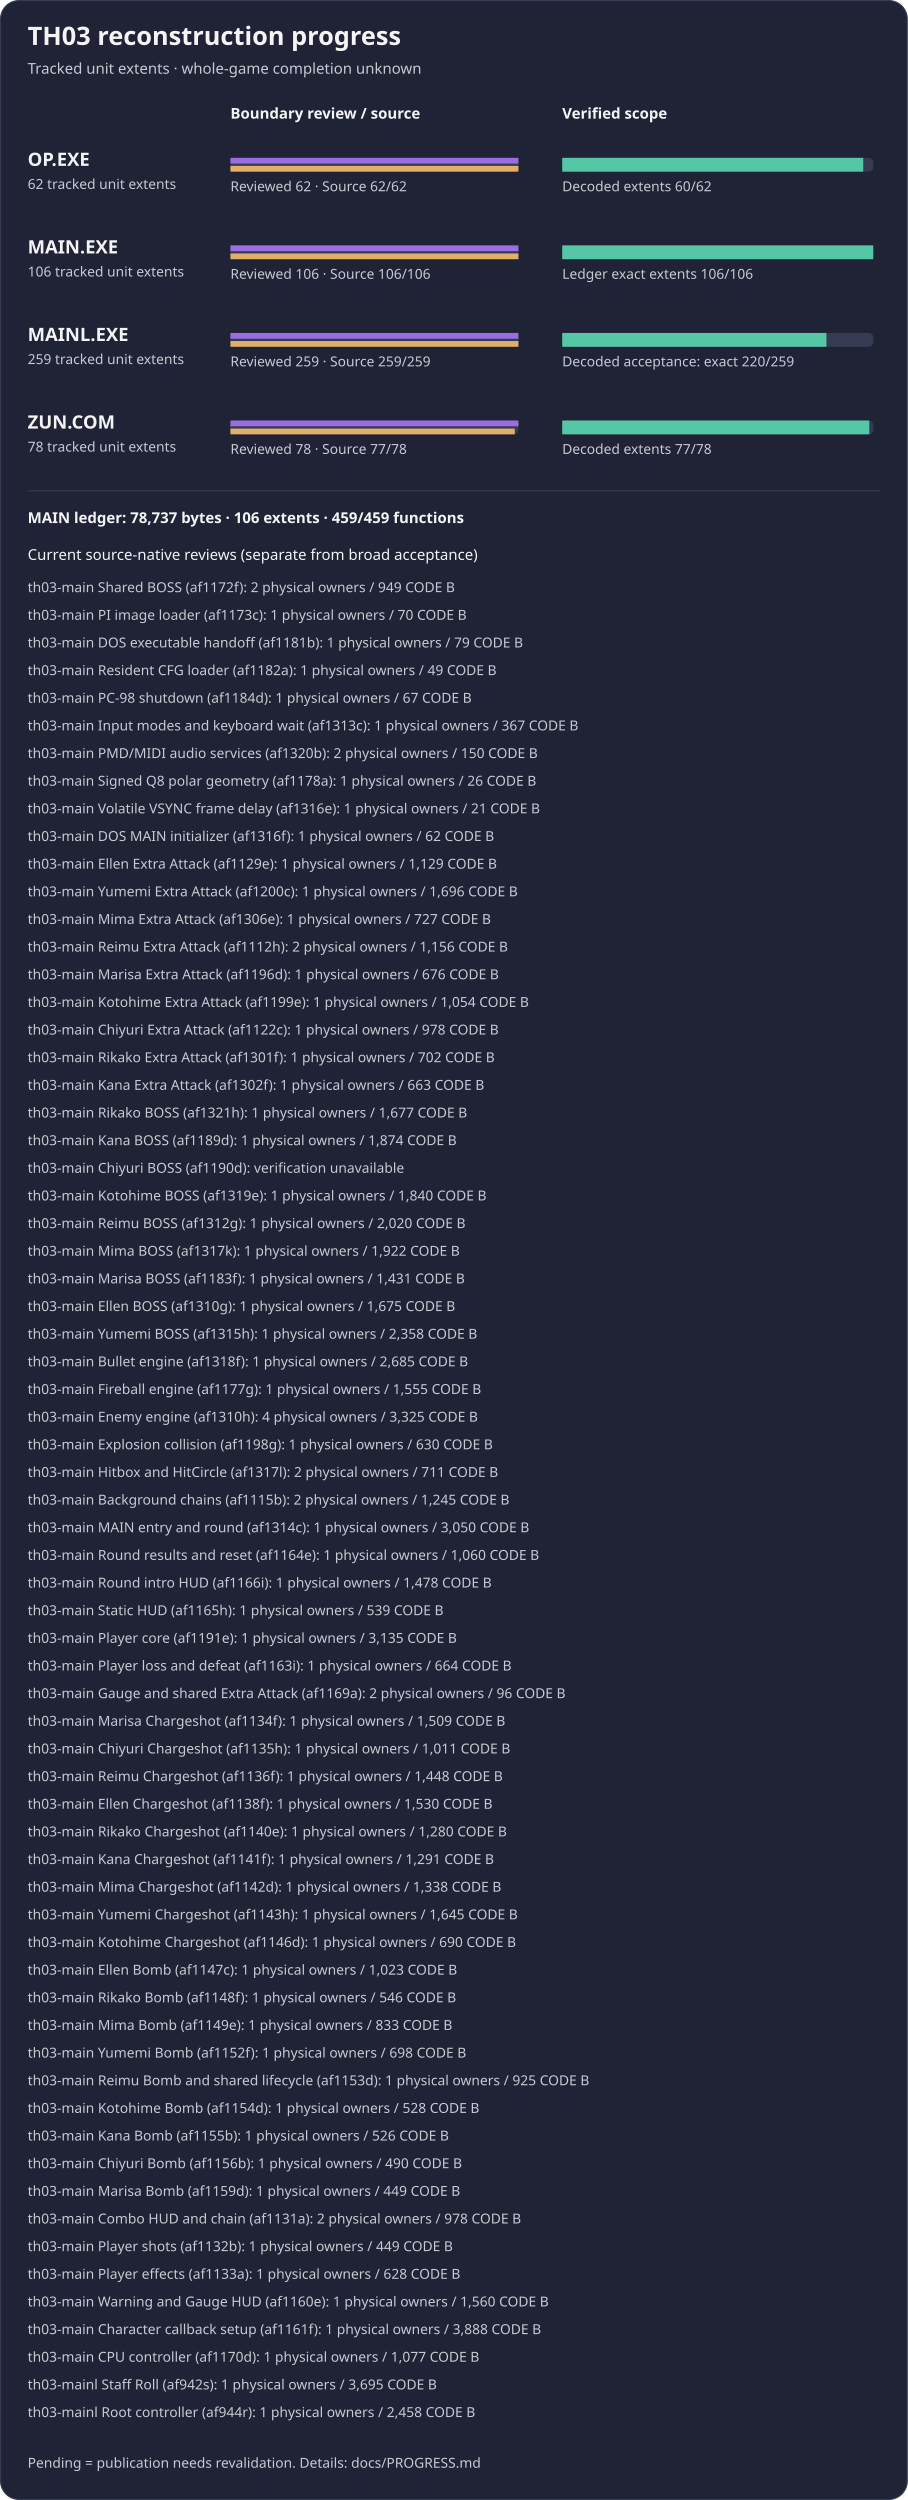
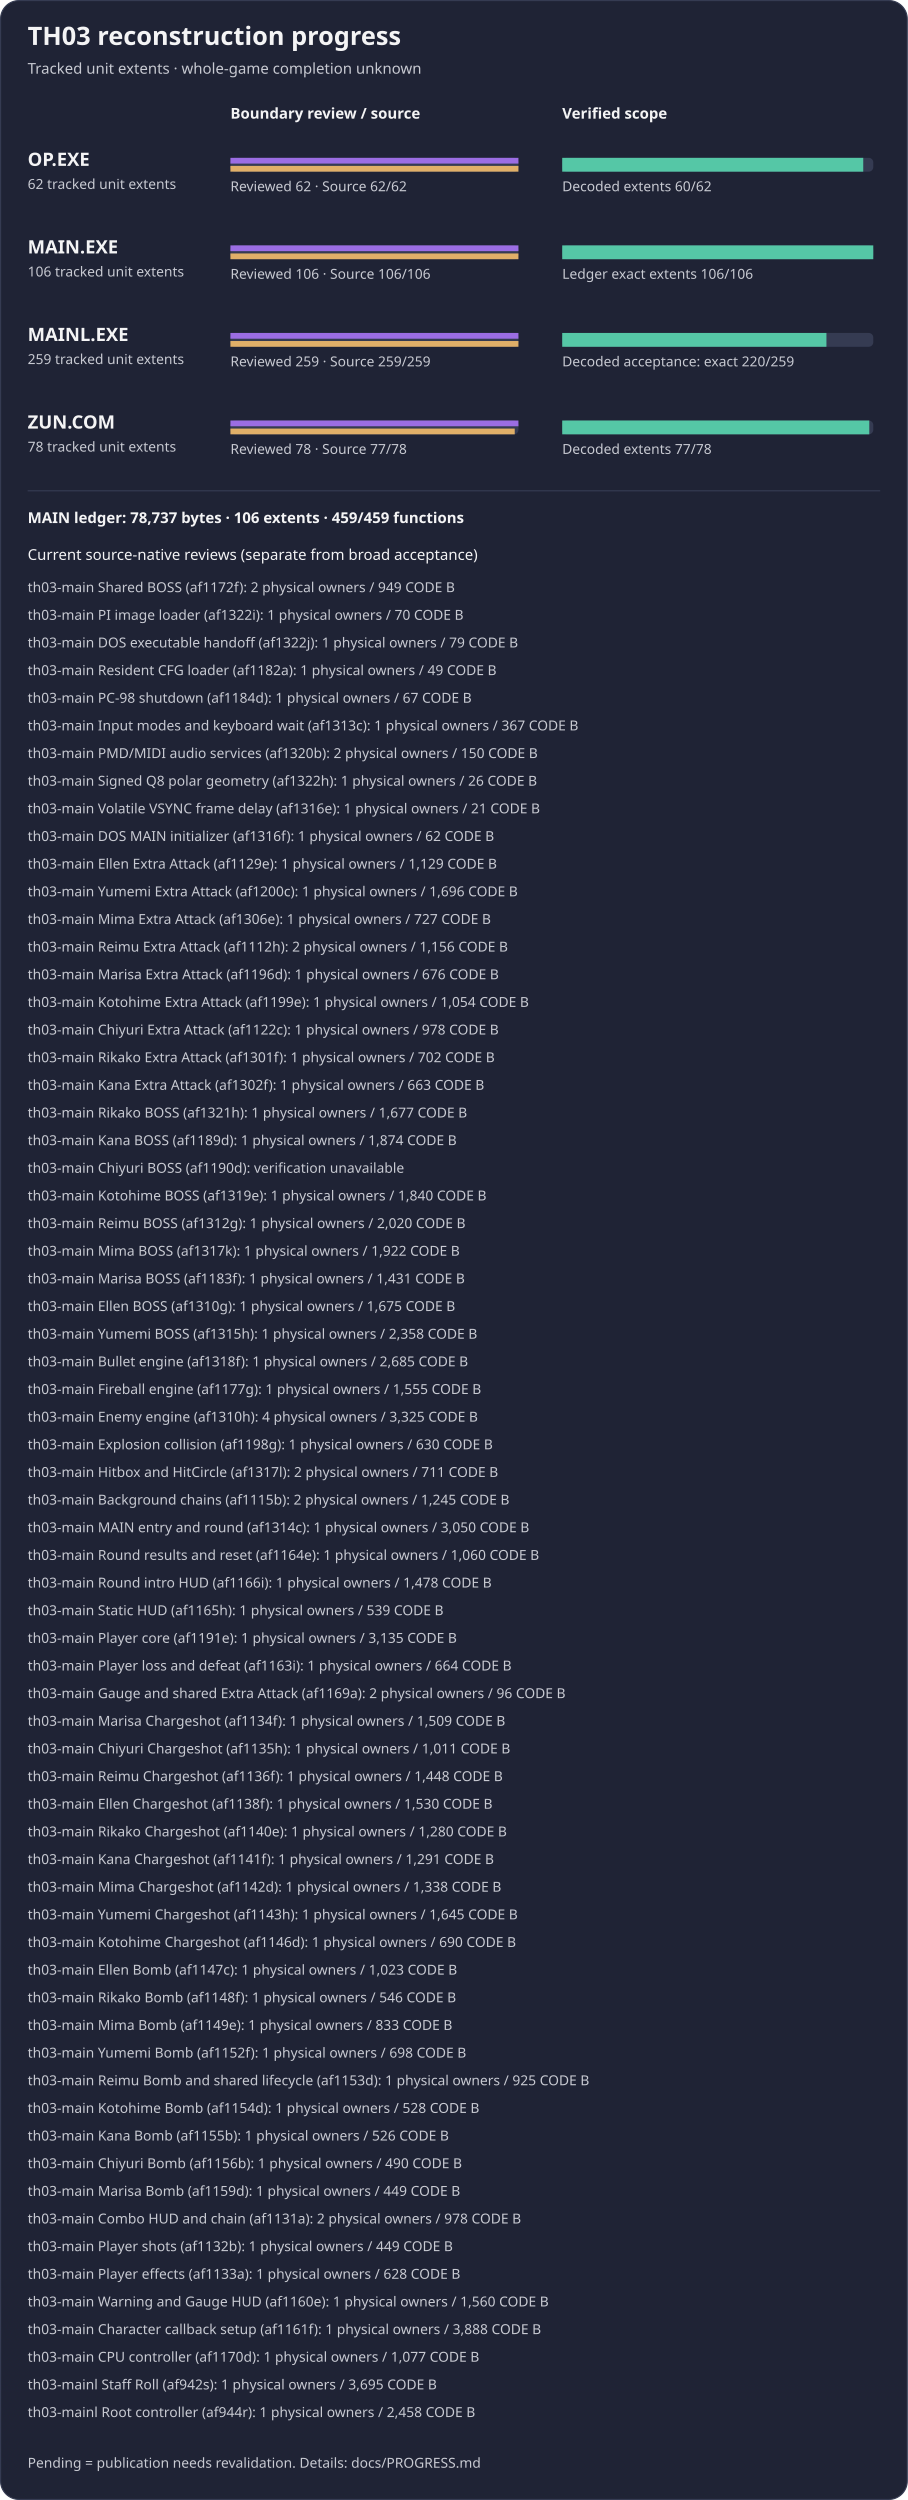
<svg xmlns="http://www.w3.org/2000/svg" width="788" height="2170" viewBox="0 0 788 2170" role="img" aria-label="TH03 reviewed subset reconstruction progress">
  <rect x="0.5" y="0.5" width="787" height="2169" rx="16" fill="#1f2335" stroke="#353b52" />
  <text x="24" y="39" fill="#f4f4f5" font-family="sans-serif" font-size="22" font-weight="600">TH03 reconstruction progress</text>
  <text x="24" y="64" fill="#c8cad2" font-family="sans-serif" font-size="13">Tracked unit extents · whole-game completion unknown</text>
  <text x="200" y="103" fill="#f4f4f5" font-family="sans-serif" font-size="13" font-weight="600">Boundary review / source</text>
  <text x="488" y="103" fill="#f4f4f5" font-family="sans-serif" font-size="13" font-weight="600">Verified scope</text>
  <g aria-label="OP.EXE bars count tracked unit extents, not functions; source-present is not exact">
    <text x="24" y="144" fill="#f4f4f5" font-family="sans-serif" font-size="16" font-weight="600">OP.EXE</text>
    <text x="24" y="164" fill="#c8cad2" font-family="sans-serif" font-size="12">62 tracked unit extents</text>
    <rect x="200" y="137" width="250" height="12" rx="4" fill="#353b52" />
    <rect x="488" y="137" width="270" height="12" rx="4" fill="#353b52" />
    <rect x="200" y="137" width="250.00" height="5" fill="#9b6de3" />
    <rect x="200" y="144" width="250.00" height="5" fill="#e0af68" />
    <rect x="488" y="137" width="261.29" height="12" fill="#55c7a6" />
    <text x="200" y="166" fill="#c8cad2" font-family="sans-serif" font-size="12">Reviewed 62 · Source 62/62</text>
    <text x="488" y="166" fill="#c8cad2" font-family="sans-serif" font-size="12">Decoded extents 60/62</text>
  </g>
  <g aria-label="MAIN.EXE bars count tracked unit extents, not functions; source-present is not exact">
    <text x="24" y="220" fill="#f4f4f5" font-family="sans-serif" font-size="16" font-weight="600">MAIN.EXE</text>
    <text x="24" y="240" fill="#c8cad2" font-family="sans-serif" font-size="12">106 tracked unit extents</text>
    <rect x="200" y="213" width="250" height="12" rx="4" fill="#353b52" />
    <rect x="488" y="213" width="270" height="12" rx="4" fill="#353b52" />
    <rect x="200" y="213" width="250.00" height="5" fill="#9b6de3" />
    <rect x="200" y="220" width="250.00" height="5" fill="#e0af68" />
    <rect x="488" y="213" width="270.00" height="12" fill="#55c7a6" />
    <text x="200" y="242" fill="#c8cad2" font-family="sans-serif" font-size="12">Reviewed 106 · Source 106/106</text>
    <text x="488" y="242" fill="#c8cad2" font-family="sans-serif" font-size="12">Ledger exact extents 106/106</text>
  </g>
  <g aria-label="MAINL bars count tracked unit extents, not functions; source-present is not exact">
    <text x="24" y="296" fill="#f4f4f5" font-family="sans-serif" font-size="16" font-weight="600">MAINL.EXE</text>
    <text x="24" y="316" fill="#c8cad2" font-family="sans-serif" font-size="12">259 tracked unit extents</text>
    <rect x="200" y="289" width="250" height="12" rx="4" fill="#353b52" />
    <rect x="488" y="289" width="270" height="12" rx="4" fill="#353b52" />
    <rect x="200" y="289" width="250.00" height="5" fill="#9b6de3" />
    <rect x="200" y="296" width="250.00" height="5" fill="#e0af68" />
    <rect x="488" y="289" width="229.34" height="12" fill="#55c7a6" />
    <text x="200" y="318" fill="#c8cad2" font-family="sans-serif" font-size="12">Reviewed 259 · Source 259/259</text>
    <text x="488" y="318" fill="#c8cad2" font-family="sans-serif" font-size="12">Decoded acceptance: exact 220/259</text>
  </g>
  <g aria-label="ZUN.COM bars count tracked unit extents, not functions; source-present is not exact">
    <text x="24" y="372" fill="#f4f4f5" font-family="sans-serif" font-size="16" font-weight="600">ZUN.COM</text>
    <text x="24" y="392" fill="#c8cad2" font-family="sans-serif" font-size="12">78 tracked unit extents</text>
    <rect x="200" y="365" width="250" height="12" rx="4" fill="#353b52" />
    <rect x="488" y="365" width="270" height="12" rx="4" fill="#353b52" />
    <rect x="200" y="365" width="250.00" height="5" fill="#9b6de3" />
    <rect x="200" y="372" width="246.79" height="5" fill="#e0af68" />
    <rect x="488" y="365" width="266.54" height="12" fill="#55c7a6" />
    <text x="200" y="394" fill="#c8cad2" font-family="sans-serif" font-size="12">Reviewed 78 · Source 77/78</text>
    <text x="488" y="394" fill="#c8cad2" font-family="sans-serif" font-size="12">Decoded extents 77/78</text>
  </g>
  <path d="M24 426 H764" stroke="#353b52" />
  <text x="24" y="454" fill="#f4f4f5" font-family="sans-serif" font-size="13" font-weight="600">MAIN ledger: 78,737 bytes · 106 extents · 459/459 functions</text>
  <text x="24" y="486" fill="#f4f4f5" font-family="sans-serif" font-size="13">Current source-native reviews (separate from broad acceptance)</text>
  <text x="24" y="514" fill="#c8cad2" font-family="sans-serif" font-size="12">th03-main Shared BOSS (af1172f): 2 physical owners / 949 CODE B</text>
-   <text x="24" y="538" fill="#c8cad2" font-family="sans-serif" font-size="12">th03-main PI image loader (af1173c): 1 physical owners / 70 CODE B</text>
-   <text x="24" y="562" fill="#c8cad2" font-family="sans-serif" font-size="12">th03-main DOS executable handoff (af1181b): 1 physical owners / 79 CODE B</text>
+   <text x="24" y="538" fill="#c8cad2" font-family="sans-serif" font-size="12">th03-main PI image loader (af1322i): 1 physical owners / 70 CODE B</text>
+   <text x="24" y="562" fill="#c8cad2" font-family="sans-serif" font-size="12">th03-main DOS executable handoff (af1322j): 1 physical owners / 79 CODE B</text>
  <text x="24" y="586" fill="#c8cad2" font-family="sans-serif" font-size="12">th03-main Resident CFG loader (af1182a): 1 physical owners / 49 CODE B</text>
  <text x="24" y="610" fill="#c8cad2" font-family="sans-serif" font-size="12">th03-main PC-98 shutdown (af1184d): 1 physical owners / 67 CODE B</text>
  <text x="24" y="634" fill="#c8cad2" font-family="sans-serif" font-size="12">th03-main Input modes and keyboard wait (af1313c): 1 physical owners / 367 CODE B</text>
  <text x="24" y="658" fill="#c8cad2" font-family="sans-serif" font-size="12">th03-main PMD/MIDI audio services (af1320b): 2 physical owners / 150 CODE B</text>
-   <text x="24" y="682" fill="#c8cad2" font-family="sans-serif" font-size="12">th03-main Signed Q8 polar geometry (af1178a): 1 physical owners / 26 CODE B</text>
+   <text x="24" y="682" fill="#c8cad2" font-family="sans-serif" font-size="12">th03-main Signed Q8 polar geometry (af1322h): 1 physical owners / 26 CODE B</text>
  <text x="24" y="706" fill="#c8cad2" font-family="sans-serif" font-size="12">th03-main Volatile VSYNC frame delay (af1316e): 1 physical owners / 21 CODE B</text>
  <text x="24" y="730" fill="#c8cad2" font-family="sans-serif" font-size="12">th03-main DOS MAIN initializer (af1316f): 1 physical owners / 62 CODE B</text>
  <text x="24" y="754" fill="#c8cad2" font-family="sans-serif" font-size="12">th03-main Ellen Extra Attack (af1129e): 1 physical owners / 1,129 CODE B</text>
  <text x="24" y="778" fill="#c8cad2" font-family="sans-serif" font-size="12">th03-main Yumemi Extra Attack (af1200c): 1 physical owners / 1,696 CODE B</text>
  <text x="24" y="802" fill="#c8cad2" font-family="sans-serif" font-size="12">th03-main Mima Extra Attack (af1306e): 1 physical owners / 727 CODE B</text>
  <text x="24" y="826" fill="#c8cad2" font-family="sans-serif" font-size="12">th03-main Reimu Extra Attack (af1112h): 2 physical owners / 1,156 CODE B</text>
  <text x="24" y="850" fill="#c8cad2" font-family="sans-serif" font-size="12">th03-main Marisa Extra Attack (af1196d): 1 physical owners / 676 CODE B</text>
  <text x="24" y="874" fill="#c8cad2" font-family="sans-serif" font-size="12">th03-main Kotohime Extra Attack (af1199e): 1 physical owners / 1,054 CODE B</text>
  <text x="24" y="898" fill="#c8cad2" font-family="sans-serif" font-size="12">th03-main Chiyuri Extra Attack (af1122c): 1 physical owners / 978 CODE B</text>
  <text x="24" y="922" fill="#c8cad2" font-family="sans-serif" font-size="12">th03-main Rikako Extra Attack (af1301f): 1 physical owners / 702 CODE B</text>
  <text x="24" y="946" fill="#c8cad2" font-family="sans-serif" font-size="12">th03-main Kana Extra Attack (af1302f): 1 physical owners / 663 CODE B</text>
  <text x="24" y="970" fill="#c8cad2" font-family="sans-serif" font-size="12">th03-main Rikako BOSS (af1321h): 1 physical owners / 1,677 CODE B</text>
  <text x="24" y="994" fill="#c8cad2" font-family="sans-serif" font-size="12">th03-main Kana BOSS (af1189d): 1 physical owners / 1,874 CODE B</text>
  <text x="24" y="1018" fill="#c8cad2" font-family="sans-serif" font-size="12">th03-main Chiyuri BOSS (af1190d): verification unavailable</text>
  <text x="24" y="1042" fill="#c8cad2" font-family="sans-serif" font-size="12">th03-main Kotohime BOSS (af1319e): 1 physical owners / 1,840 CODE B</text>
  <text x="24" y="1066" fill="#c8cad2" font-family="sans-serif" font-size="12">th03-main Reimu BOSS (af1312g): 1 physical owners / 2,020 CODE B</text>
  <text x="24" y="1090" fill="#c8cad2" font-family="sans-serif" font-size="12">th03-main Mima BOSS (af1317k): 1 physical owners / 1,922 CODE B</text>
  <text x="24" y="1114" fill="#c8cad2" font-family="sans-serif" font-size="12">th03-main Marisa BOSS (af1183f): 1 physical owners / 1,431 CODE B</text>
  <text x="24" y="1138" fill="#c8cad2" font-family="sans-serif" font-size="12">th03-main Ellen BOSS (af1310g): 1 physical owners / 1,675 CODE B</text>
  <text x="24" y="1162" fill="#c8cad2" font-family="sans-serif" font-size="12">th03-main Yumemi BOSS (af1315h): 1 physical owners / 2,358 CODE B</text>
  <text x="24" y="1186" fill="#c8cad2" font-family="sans-serif" font-size="12">th03-main Bullet engine (af1318f): 1 physical owners / 2,685 CODE B</text>
  <text x="24" y="1210" fill="#c8cad2" font-family="sans-serif" font-size="12">th03-main Fireball engine (af1177g): 1 physical owners / 1,555 CODE B</text>
  <text x="24" y="1234" fill="#c8cad2" font-family="sans-serif" font-size="12">th03-main Enemy engine (af1310h): 4 physical owners / 3,325 CODE B</text>
  <text x="24" y="1258" fill="#c8cad2" font-family="sans-serif" font-size="12">th03-main Explosion collision (af1198g): 1 physical owners / 630 CODE B</text>
  <text x="24" y="1282" fill="#c8cad2" font-family="sans-serif" font-size="12">th03-main Hitbox and HitCircle (af1317l): 2 physical owners / 711 CODE B</text>
  <text x="24" y="1306" fill="#c8cad2" font-family="sans-serif" font-size="12">th03-main Background chains (af1115b): 2 physical owners / 1,245 CODE B</text>
  <text x="24" y="1330" fill="#c8cad2" font-family="sans-serif" font-size="12">th03-main MAIN entry and round (af1314c): 1 physical owners / 3,050 CODE B</text>
  <text x="24" y="1354" fill="#c8cad2" font-family="sans-serif" font-size="12">th03-main Round results and reset (af1164e): 1 physical owners / 1,060 CODE B</text>
  <text x="24" y="1378" fill="#c8cad2" font-family="sans-serif" font-size="12">th03-main Round intro HUD (af1166i): 1 physical owners / 1,478 CODE B</text>
  <text x="24" y="1402" fill="#c8cad2" font-family="sans-serif" font-size="12">th03-main Static HUD (af1165h): 1 physical owners / 539 CODE B</text>
  <text x="24" y="1426" fill="#c8cad2" font-family="sans-serif" font-size="12">th03-main Player core (af1191e): 1 physical owners / 3,135 CODE B</text>
  <text x="24" y="1450" fill="#c8cad2" font-family="sans-serif" font-size="12">th03-main Player loss and defeat (af1163i): 1 physical owners / 664 CODE B</text>
  <text x="24" y="1474" fill="#c8cad2" font-family="sans-serif" font-size="12">th03-main Gauge and shared Extra Attack (af1169a): 2 physical owners / 96 CODE B</text>
  <text x="24" y="1498" fill="#c8cad2" font-family="sans-serif" font-size="12">th03-main Marisa Chargeshot (af1134f): 1 physical owners / 1,509 CODE B</text>
  <text x="24" y="1522" fill="#c8cad2" font-family="sans-serif" font-size="12">th03-main Chiyuri Chargeshot (af1135h): 1 physical owners / 1,011 CODE B</text>
  <text x="24" y="1546" fill="#c8cad2" font-family="sans-serif" font-size="12">th03-main Reimu Chargeshot (af1136f): 1 physical owners / 1,448 CODE B</text>
  <text x="24" y="1570" fill="#c8cad2" font-family="sans-serif" font-size="12">th03-main Ellen Chargeshot (af1138f): 1 physical owners / 1,530 CODE B</text>
  <text x="24" y="1594" fill="#c8cad2" font-family="sans-serif" font-size="12">th03-main Rikako Chargeshot (af1140e): 1 physical owners / 1,280 CODE B</text>
  <text x="24" y="1618" fill="#c8cad2" font-family="sans-serif" font-size="12">th03-main Kana Chargeshot (af1141f): 1 physical owners / 1,291 CODE B</text>
  <text x="24" y="1642" fill="#c8cad2" font-family="sans-serif" font-size="12">th03-main Mima Chargeshot (af1142d): 1 physical owners / 1,338 CODE B</text>
  <text x="24" y="1666" fill="#c8cad2" font-family="sans-serif" font-size="12">th03-main Yumemi Chargeshot (af1143h): 1 physical owners / 1,645 CODE B</text>
  <text x="24" y="1690" fill="#c8cad2" font-family="sans-serif" font-size="12">th03-main Kotohime Chargeshot (af1146d): 1 physical owners / 690 CODE B</text>
  <text x="24" y="1714" fill="#c8cad2" font-family="sans-serif" font-size="12">th03-main Ellen Bomb (af1147c): 1 physical owners / 1,023 CODE B</text>
  <text x="24" y="1738" fill="#c8cad2" font-family="sans-serif" font-size="12">th03-main Rikako Bomb (af1148f): 1 physical owners / 546 CODE B</text>
  <text x="24" y="1762" fill="#c8cad2" font-family="sans-serif" font-size="12">th03-main Mima Bomb (af1149e): 1 physical owners / 833 CODE B</text>
  <text x="24" y="1786" fill="#c8cad2" font-family="sans-serif" font-size="12">th03-main Yumemi Bomb (af1152f): 1 physical owners / 698 CODE B</text>
  <text x="24" y="1810" fill="#c8cad2" font-family="sans-serif" font-size="12">th03-main Reimu Bomb and shared lifecycle (af1153d): 1 physical owners / 925 CODE B</text>
  <text x="24" y="1834" fill="#c8cad2" font-family="sans-serif" font-size="12">th03-main Kotohime Bomb (af1154d): 1 physical owners / 528 CODE B</text>
  <text x="24" y="1858" fill="#c8cad2" font-family="sans-serif" font-size="12">th03-main Kana Bomb (af1155b): 1 physical owners / 526 CODE B</text>
  <text x="24" y="1882" fill="#c8cad2" font-family="sans-serif" font-size="12">th03-main Chiyuri Bomb (af1156b): 1 physical owners / 490 CODE B</text>
  <text x="24" y="1906" fill="#c8cad2" font-family="sans-serif" font-size="12">th03-main Marisa Bomb (af1159d): 1 physical owners / 449 CODE B</text>
  <text x="24" y="1930" fill="#c8cad2" font-family="sans-serif" font-size="12">th03-main Combo HUD and chain (af1131a): 2 physical owners / 978 CODE B</text>
  <text x="24" y="1954" fill="#c8cad2" font-family="sans-serif" font-size="12">th03-main Player shots (af1132b): 1 physical owners / 449 CODE B</text>
  <text x="24" y="1978" fill="#c8cad2" font-family="sans-serif" font-size="12">th03-main Player effects (af1133a): 1 physical owners / 628 CODE B</text>
  <text x="24" y="2002" fill="#c8cad2" font-family="sans-serif" font-size="12">th03-main Warning and Gauge HUD (af1160e): 1 physical owners / 1,560 CODE B</text>
  <text x="24" y="2026" fill="#c8cad2" font-family="sans-serif" font-size="12">th03-main Character callback setup (af1161f): 1 physical owners / 3,888 CODE B</text>
  <text x="24" y="2050" fill="#c8cad2" font-family="sans-serif" font-size="12">th03-main CPU controller (af1170d): 1 physical owners / 1,077 CODE B</text>
  <text x="24" y="2074" fill="#c8cad2" font-family="sans-serif" font-size="12">th03-mainl Staff Roll (af942s): 1 physical owners / 3,695 CODE B</text>
  <text x="24" y="2098" fill="#c8cad2" font-family="sans-serif" font-size="12">th03-mainl Root controller (af944r): 1 physical owners / 2,458 CODE B</text>
  <text x="24" y="2142" fill="#c8cad2" font-family="sans-serif" font-size="12">Pending = publication needs revalidation. Details: docs/PROGRESS.md</text>
</svg>
